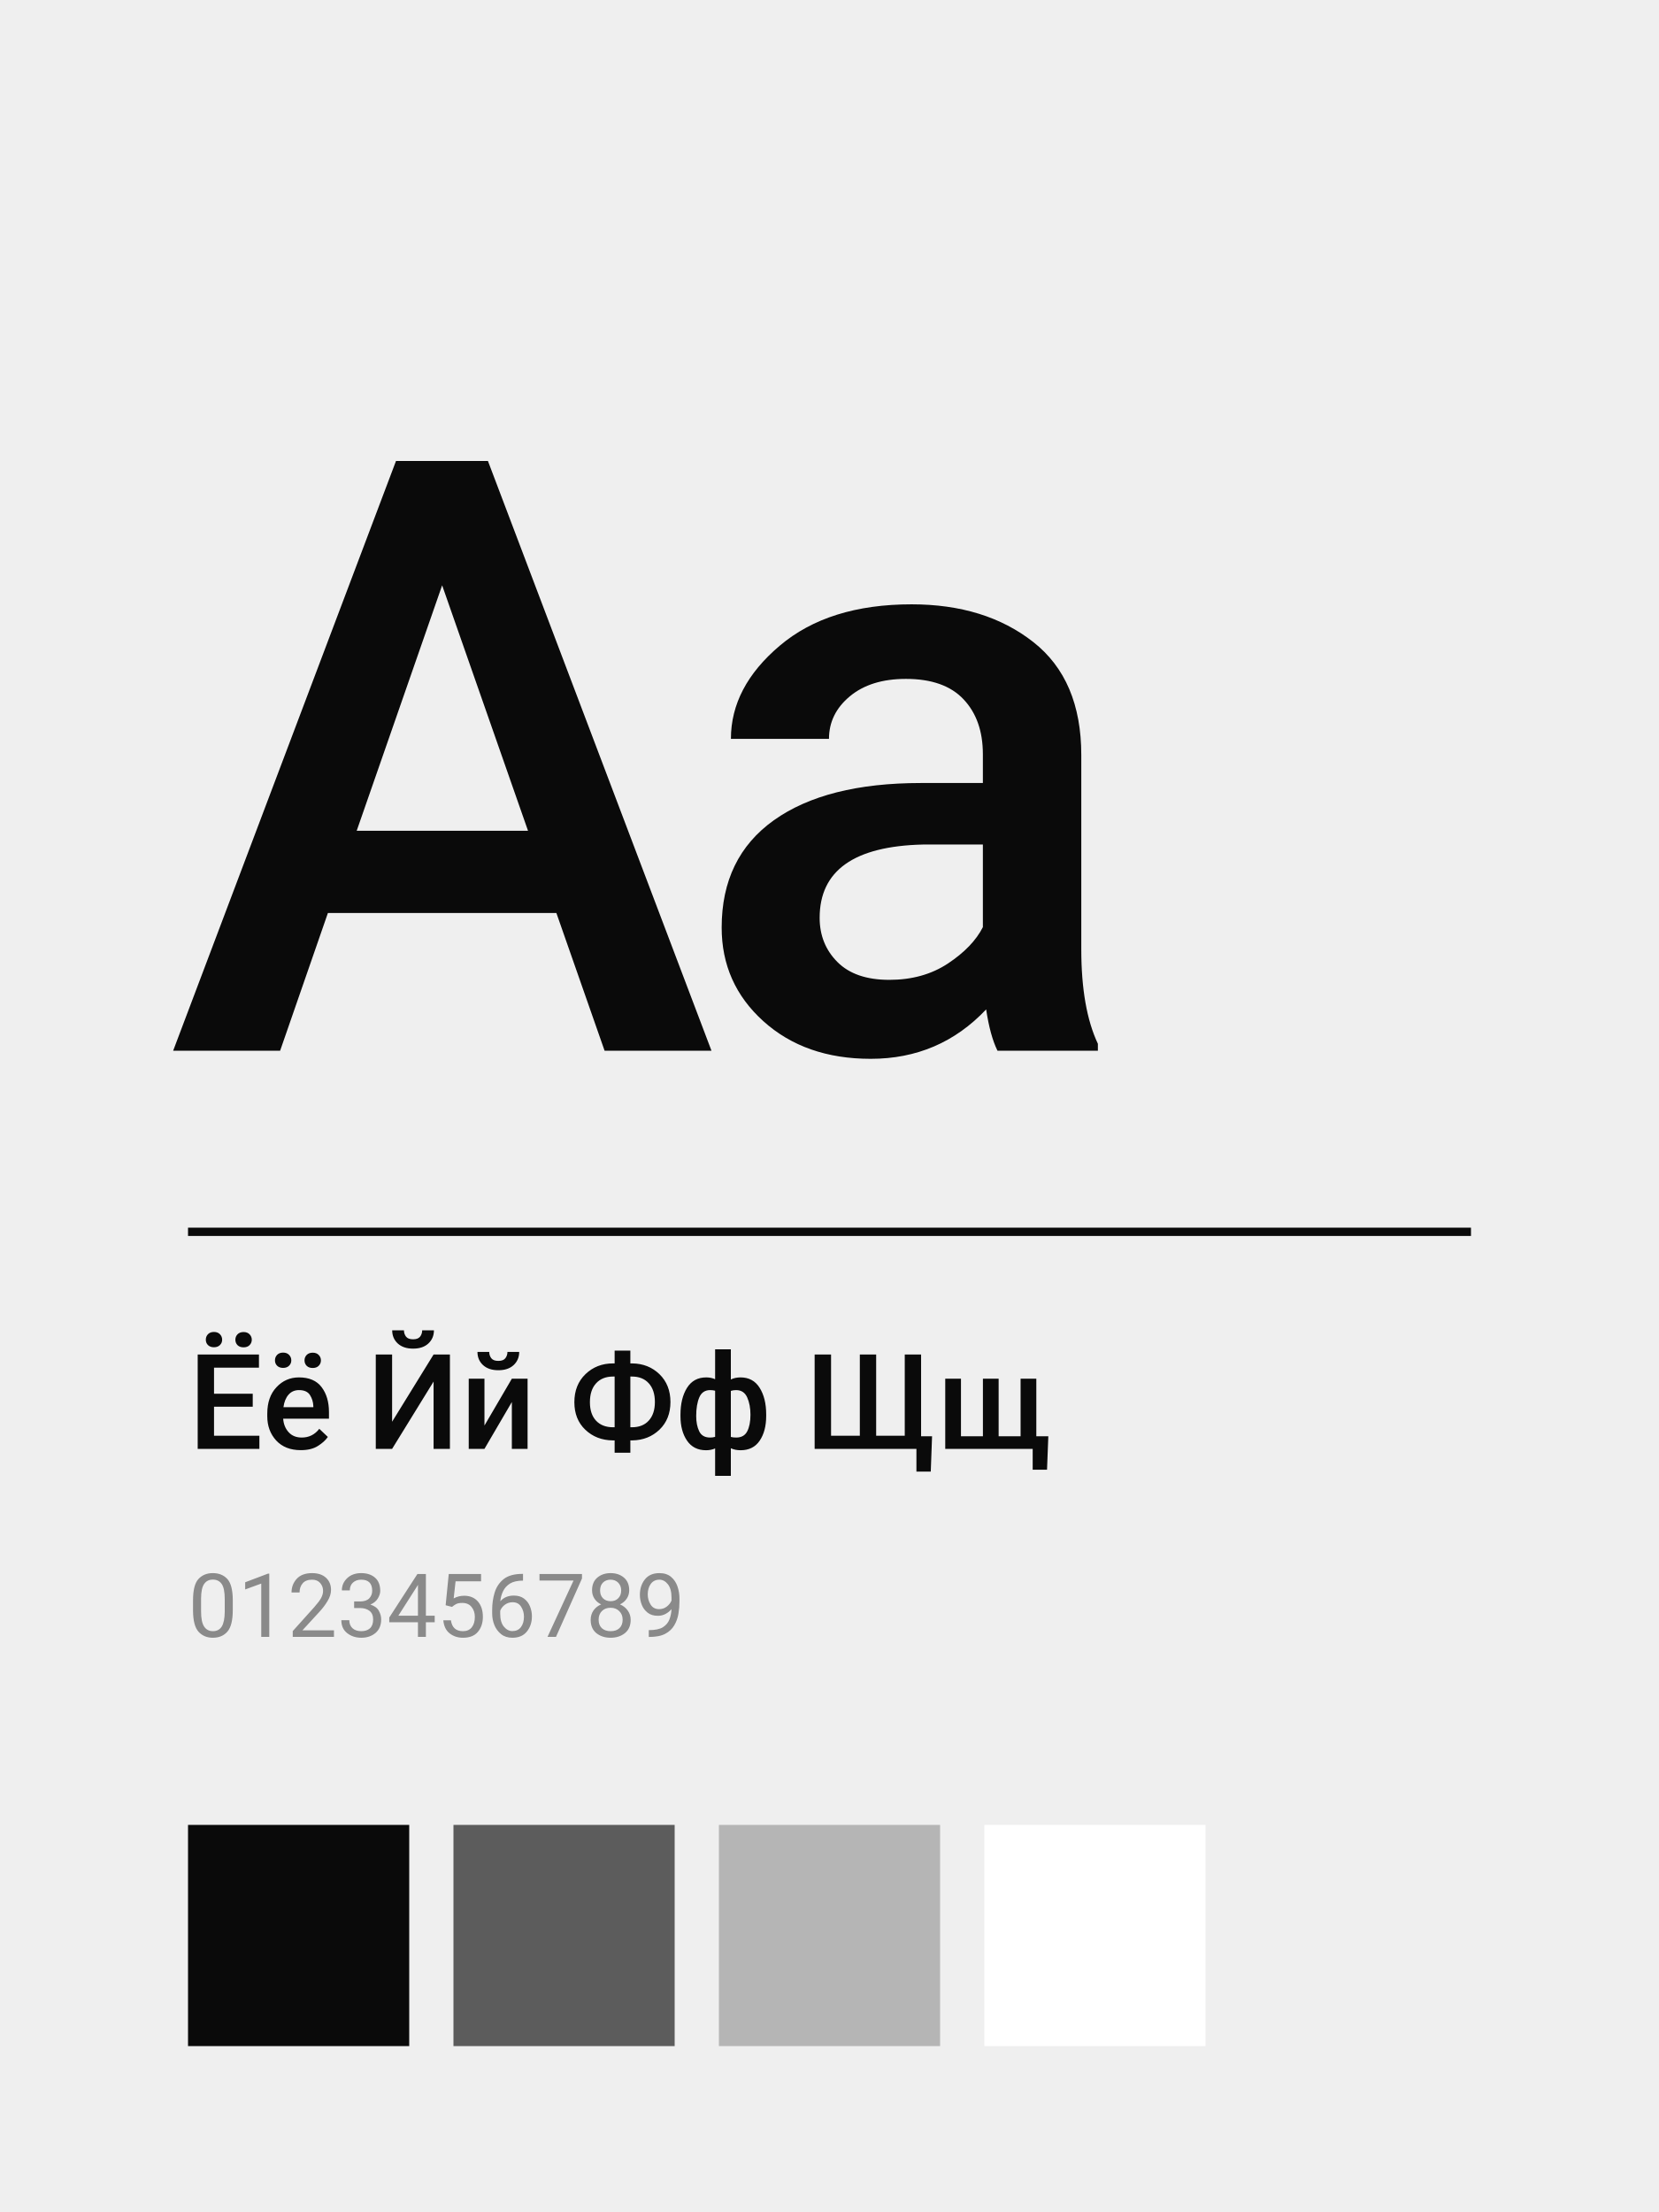
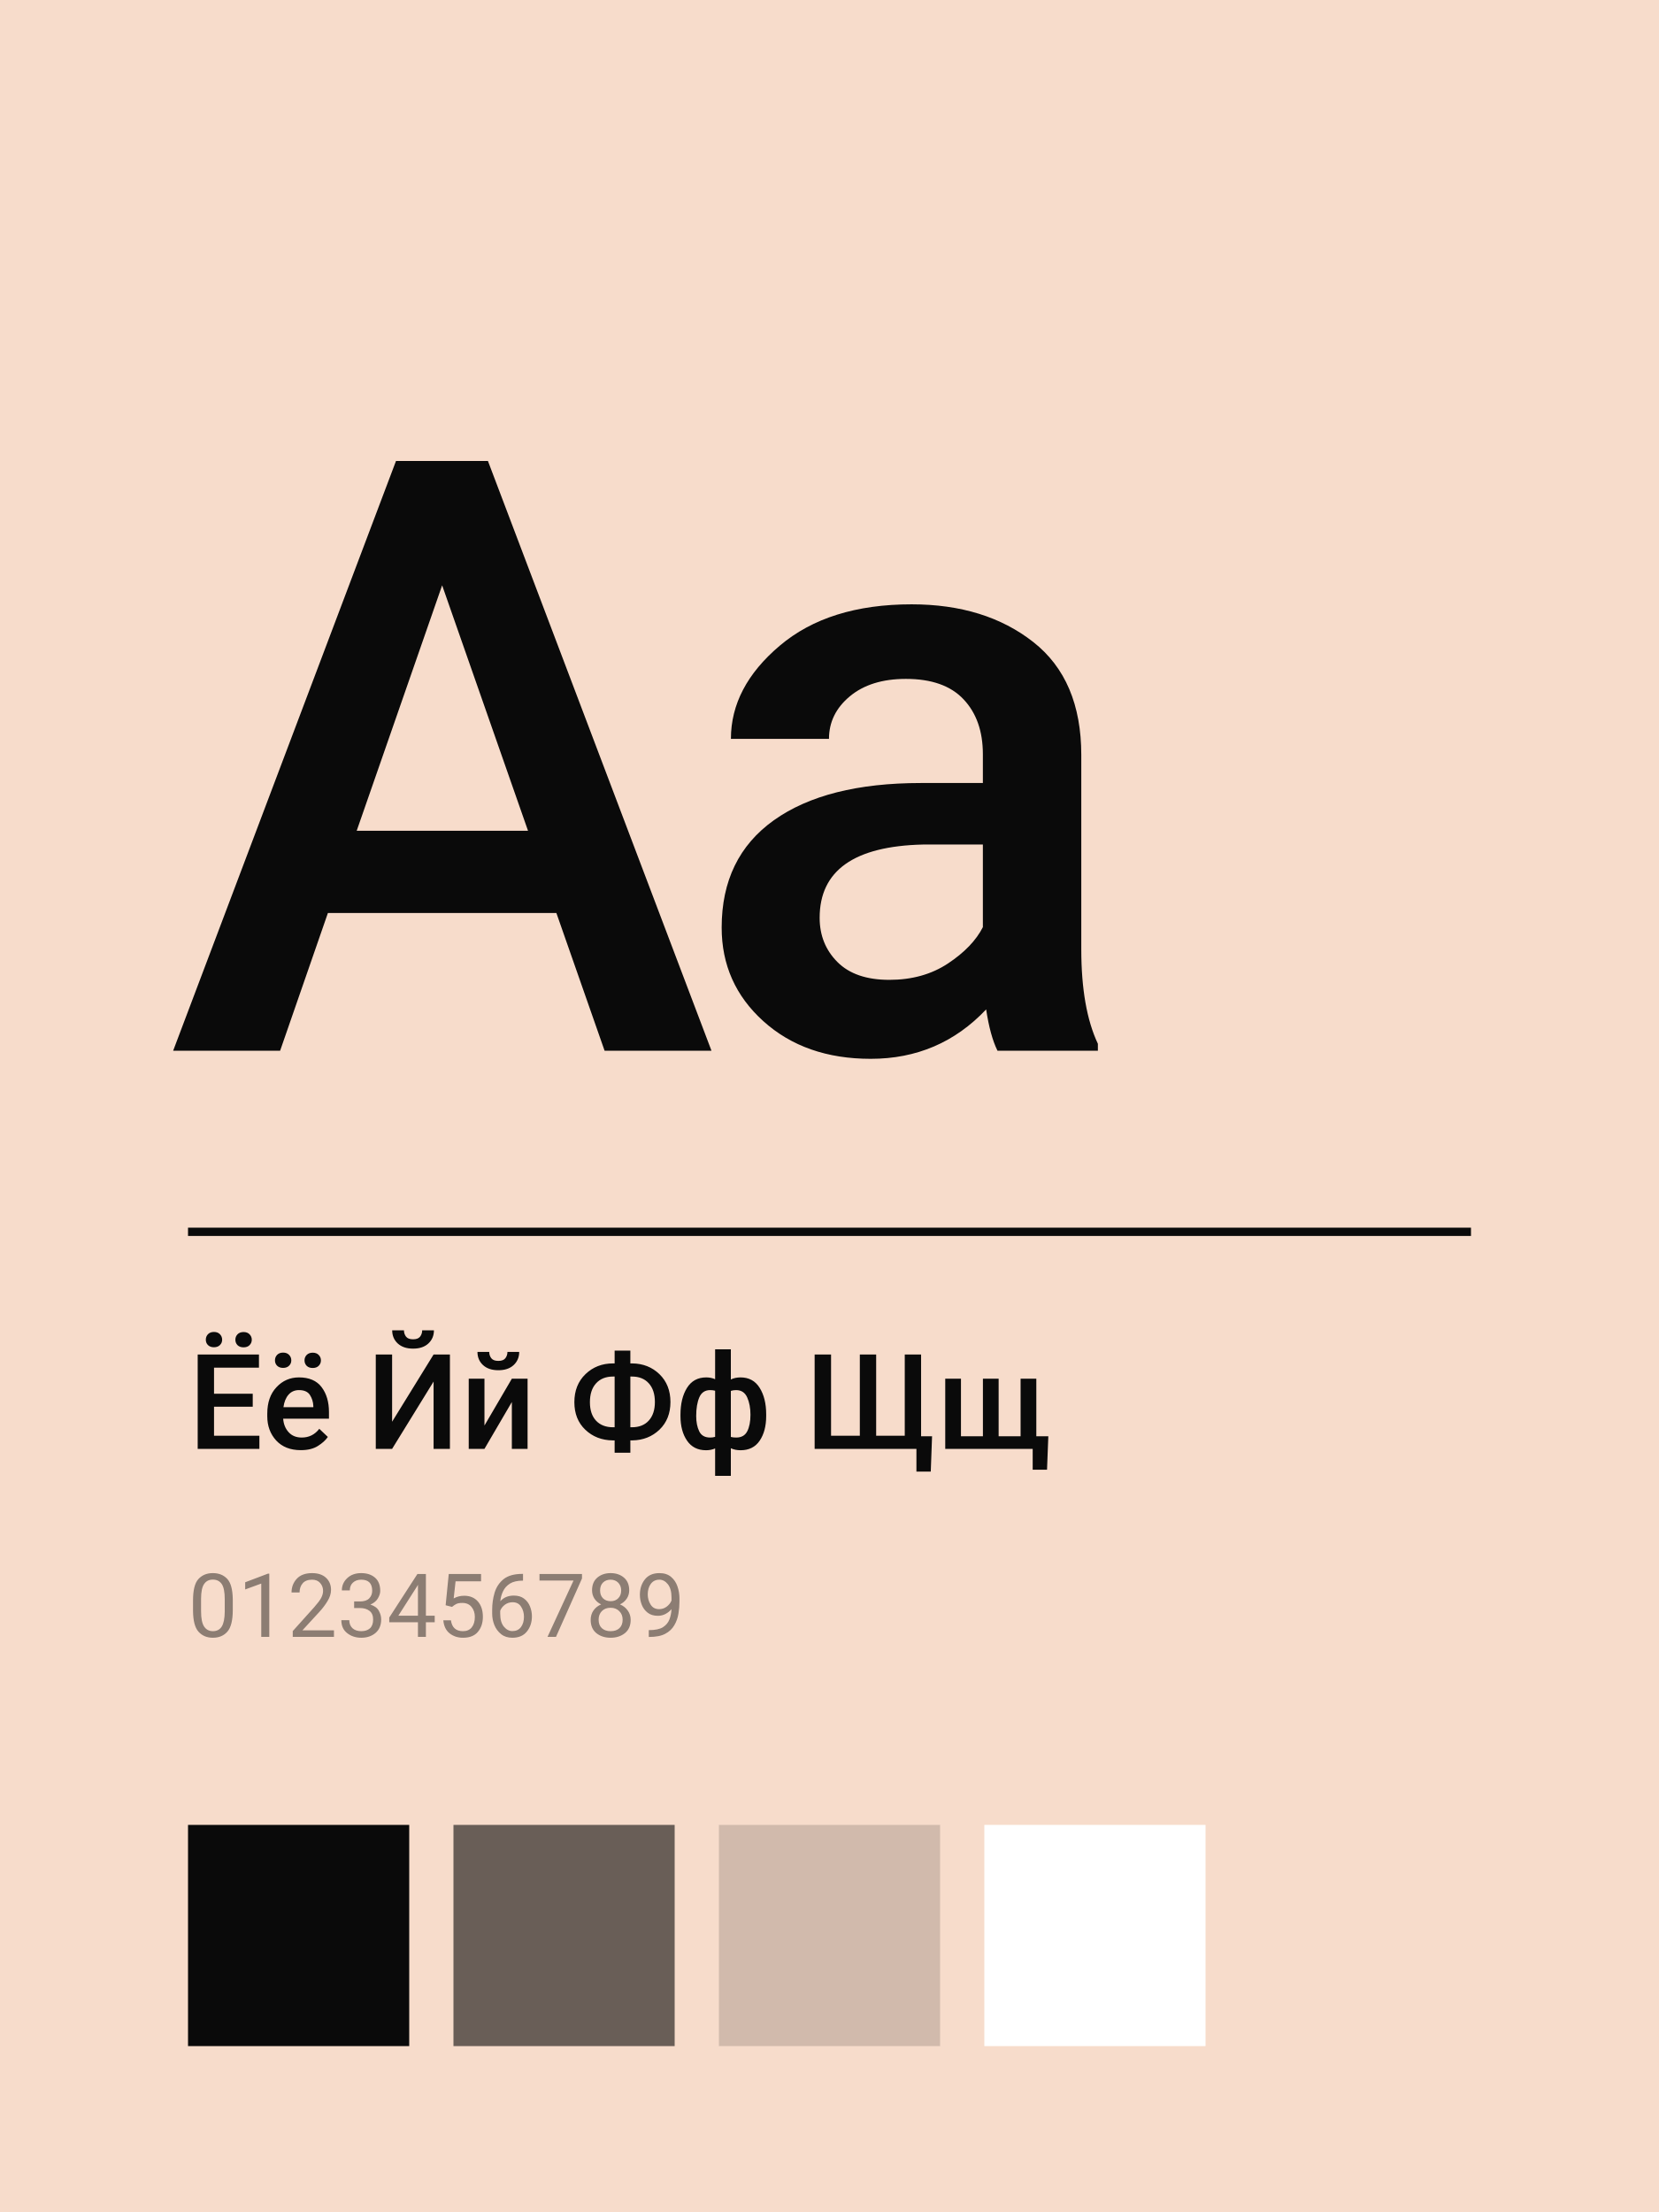
<svg xmlns="http://www.w3.org/2000/svg" viewBox="0 0 300 400" font-family="system-ui, -apple-system, 'Segoe UI', Roboto, sans-serif">
-   <rect width="300" height="400" fill="#efefef" />
+   <rect width="300" height="400" fill="#f7dccb" />
  <text x="30" y="190" fill="#0a0a0a" font-size="150" font-weight="500" letter-spacing="-6">Aa</text>
  <rect x="34" y="222" width="232" height="1.5" fill="#0a0a0a" />
  <text x="34" y="262" fill="#0a0a0a" font-size="24" font-weight="500">Ёё Йй Фф Щщ</text>
-   <text x="34" y="296" fill="#8a8a8a" font-size="16">0123456789</text>
+   <text x="34" y="296" fill="#0a0a0a" fill-opacity=".45" font-size="16">0123456789</text>
  <rect x="34" y="330" width="40" height="40" fill="#0a0a0a" />
-   <rect x="82" y="330" width="40" height="40" fill="#5c5c5c" />
-   <rect x="130" y="330" width="40" height="40" fill="#b5b5b5" />
+   <rect x="82" y="330" width="40" height="40" fill="#0a0a0a" fill-opacity=".6" />
+   <rect x="130" y="330" width="40" height="40" fill="#0a0a0a" fill-opacity=".16" />
  <rect x="178" y="330" width="40" height="40" fill="#fff" />
</svg>
